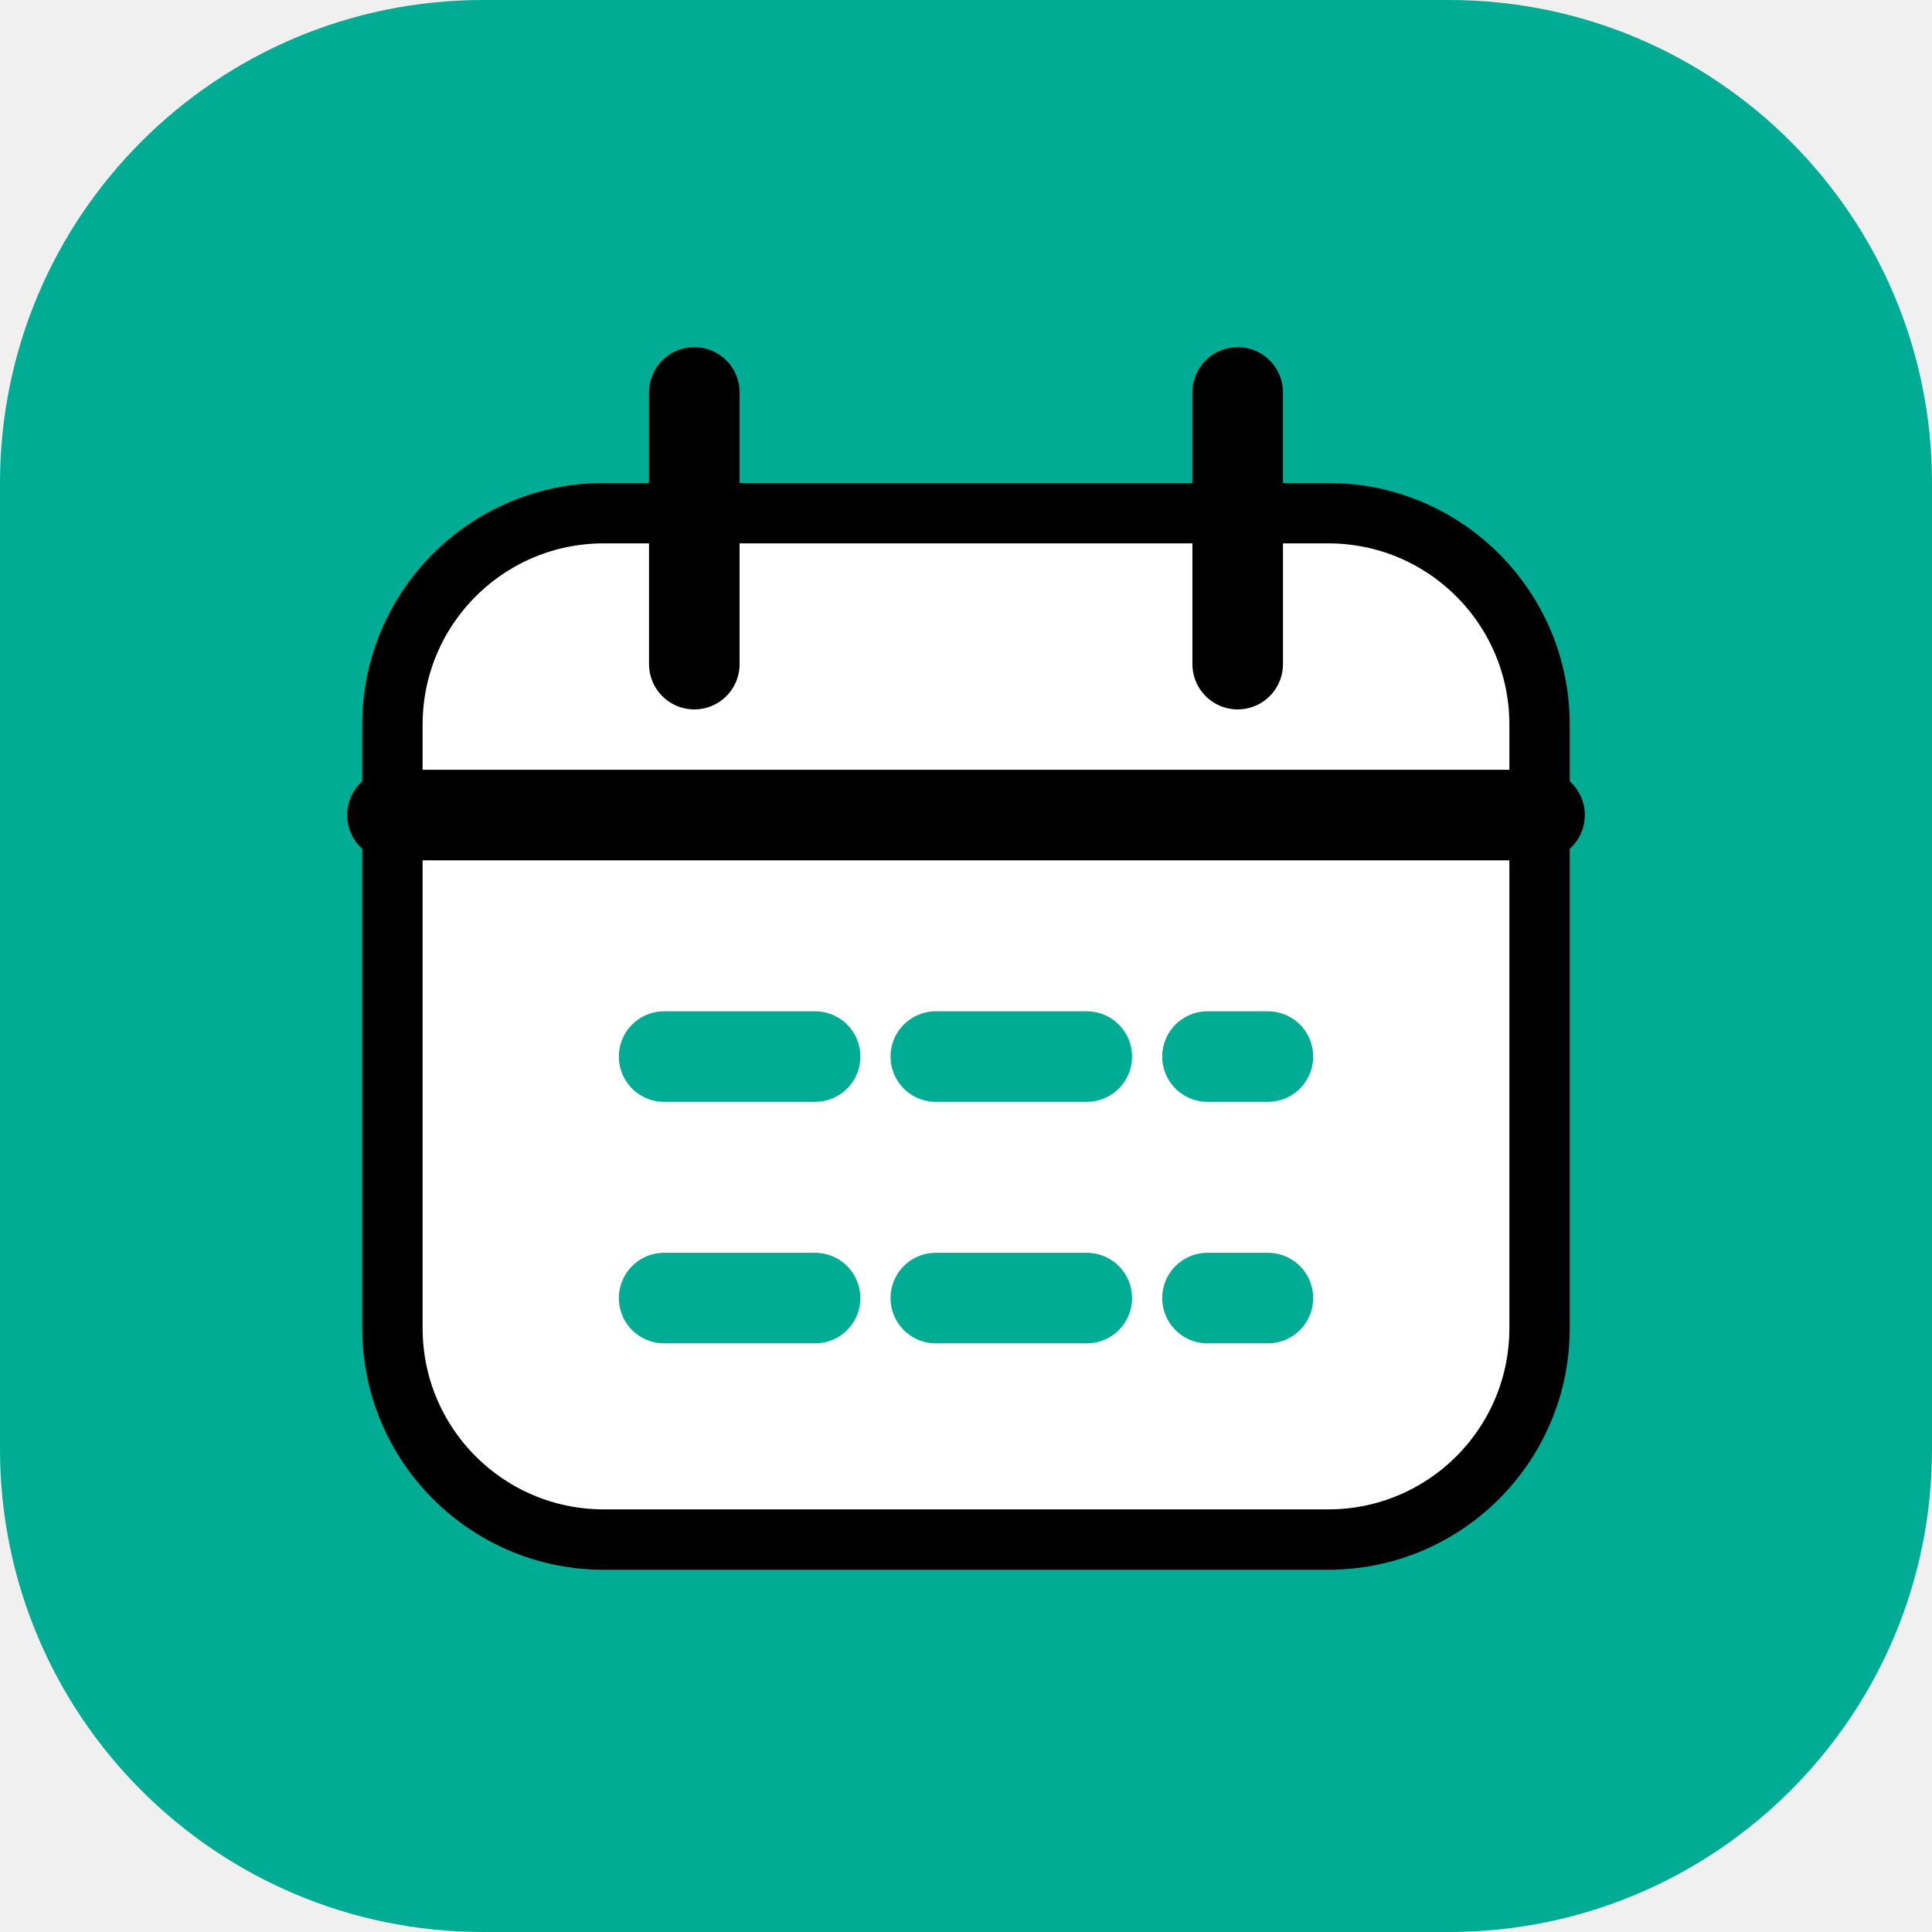
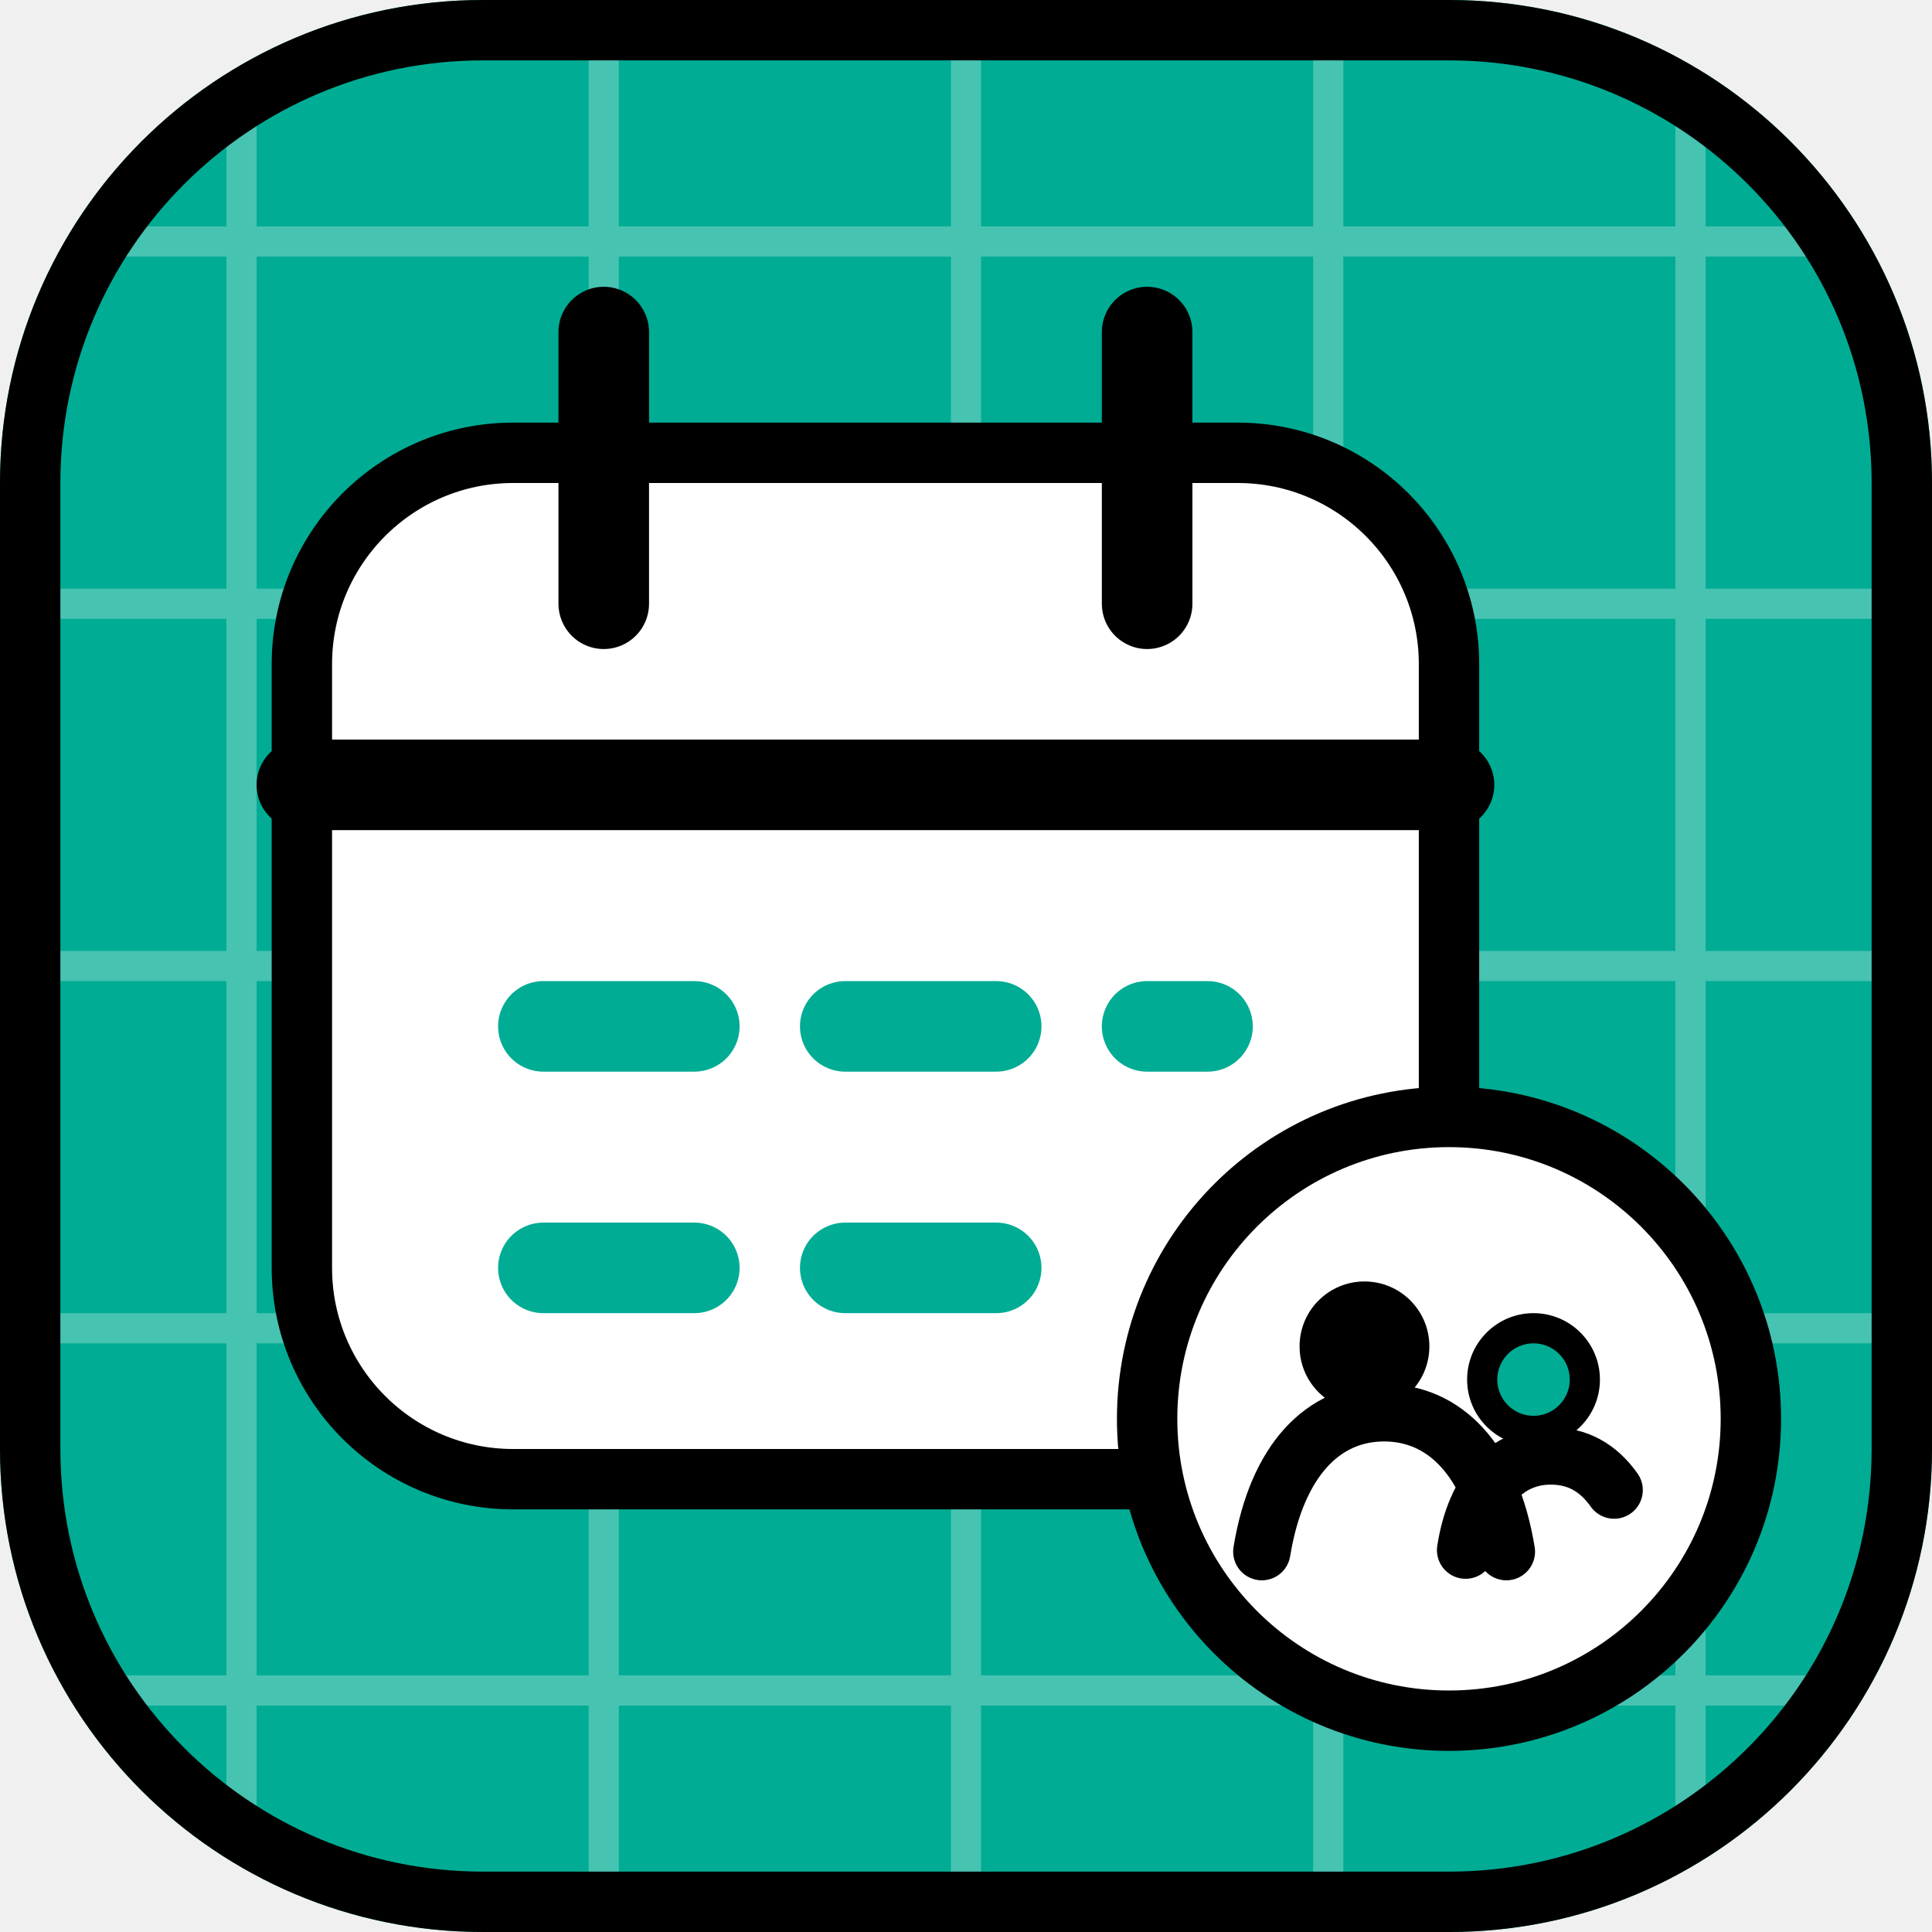
- <svg xmlns="http://www.w3.org/2000/svg" viewBox="0 0 64 64">
+ <svg xmlns="http://www.w3.org/2000/svg" viewBox="0 0 64 64" role="img" aria-labelledby="title desc">
+   <defs>
+     <clipPath id="corner">
+       <rect width="64" height="64" rx="16" />
+     </clipPath>
+   </defs>
  <rect width="64" height="64" rx="16" fill="#00ac94" />
-   <rect x="13" y="17" width="38" height="34" rx="7" fill="#fff" stroke="#000" stroke-width="2" />
-   <path d="M13 27h38M23 13v9M41 13v9" fill="none" stroke="#000" stroke-linecap="round" stroke-width="3" />
-   <path d="M22 35h5M31 35h5M40 35h2M22 43h5M31 43h5M40 43h2" fill="none" stroke="#00ac94" stroke-linecap="round" stroke-width="3" />
+   <g clip-path="url(#corner)" fill="none" stroke="#fff" stroke-width="1" opacity=".28">
+     <path d="M8 0v64M20 0v64M32 0v64M44 0v64M56 0v64M0 8h64M0 20h64M0 32h64M0 44h64M0 56h64" />
+   </g>
+   <rect x="1" y="1" width="62" height="62" rx="15" fill="none" stroke="#000" stroke-width="2" />
+   <rect x="10" y="15" width="38" height="34" rx="7" fill="#fff" stroke="#000" stroke-width="2" />
+   <path d="M10 26h38M20 11v9M38 11v9" fill="none" stroke="#000" stroke-linecap="round" stroke-width="3" />
+   <path d="M18 34h5M28 34h5M38 34h2M18 42h5M28 42h5" fill="none" stroke="#00ac94" stroke-linecap="round" stroke-width="3" />
+   <circle cx="48" cy="47" r="10" fill="#fff" stroke="#000" stroke-width="2" />
+   <circle cx="45.2" cy="44.6" r="2.15" fill="#000" />
+   <circle cx="50.8" cy="45.7" r="1.7" fill="#00ac94" stroke="#000" stroke-width="1" />
+   <path d="M41.8 51.4c.5-3.05 2.05-4.6 4.05-4.6s3.55 1.55 4.05 4.6M48.55 51.35c.32-2.05 1.4-3.12 2.82-3.12.88 0 1.57.38 2.1 1.13" fill="none" stroke="#000" stroke-linecap="round" stroke-width="1.9" />
</svg>
